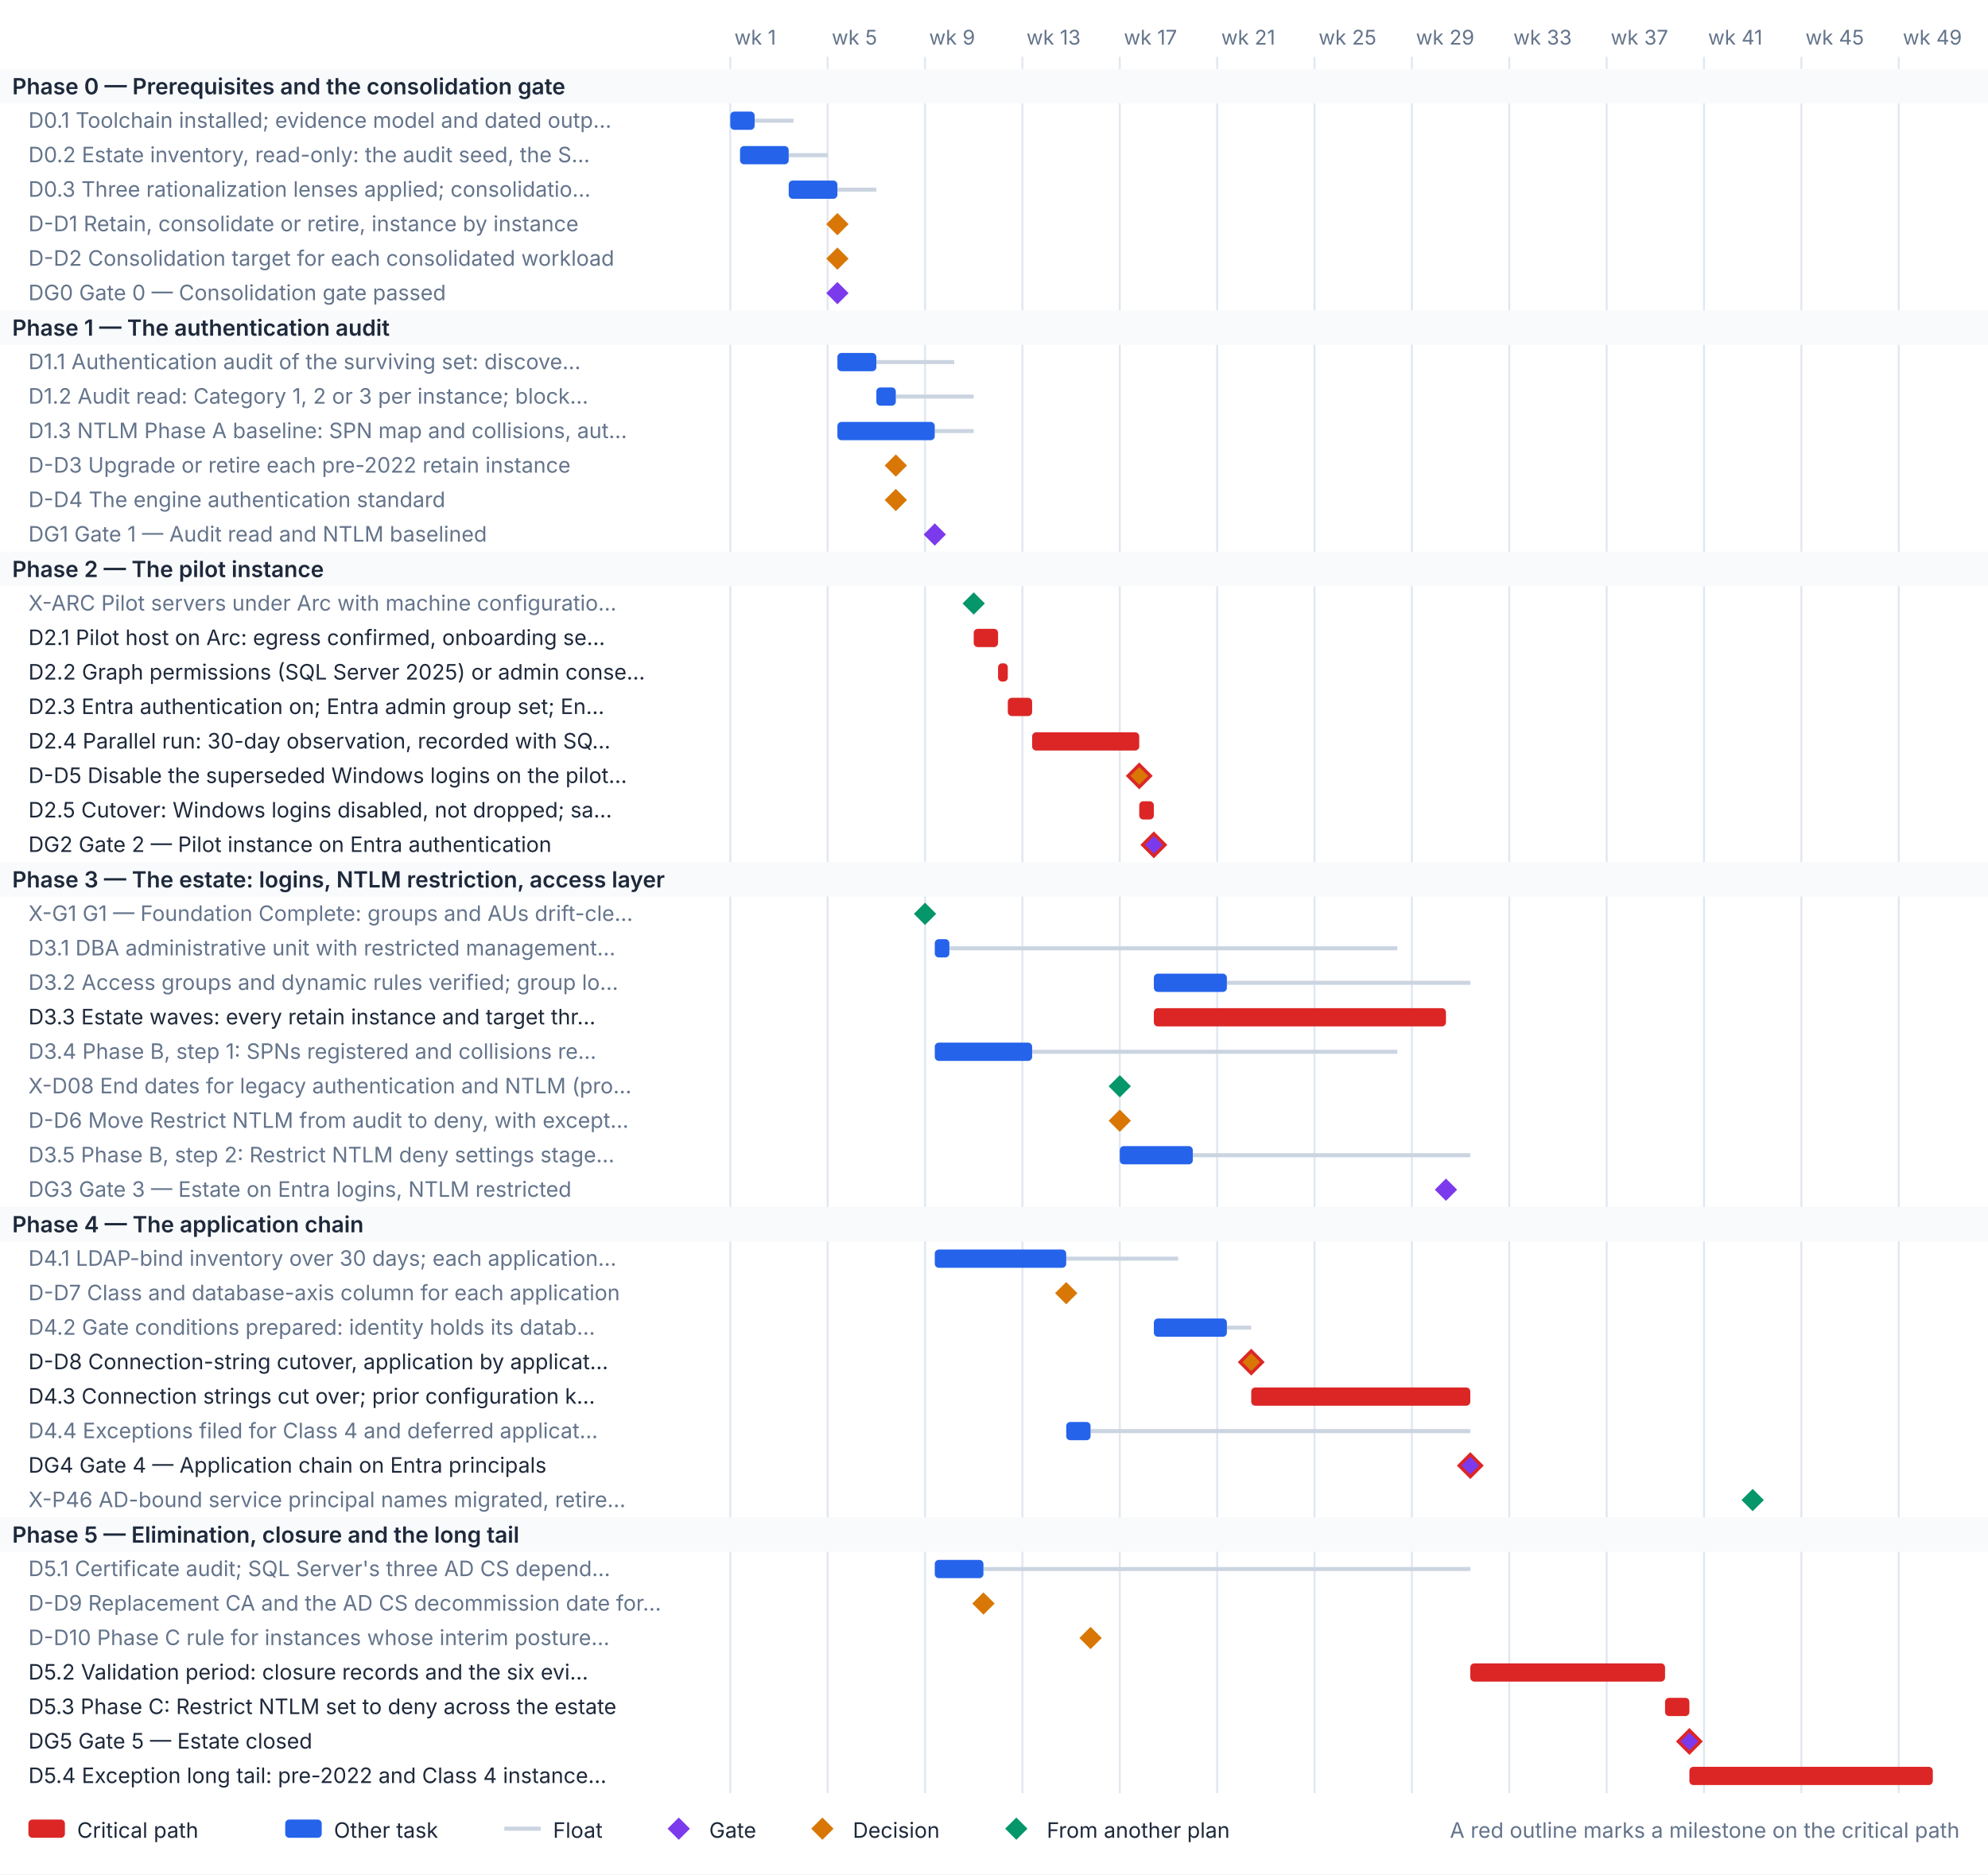
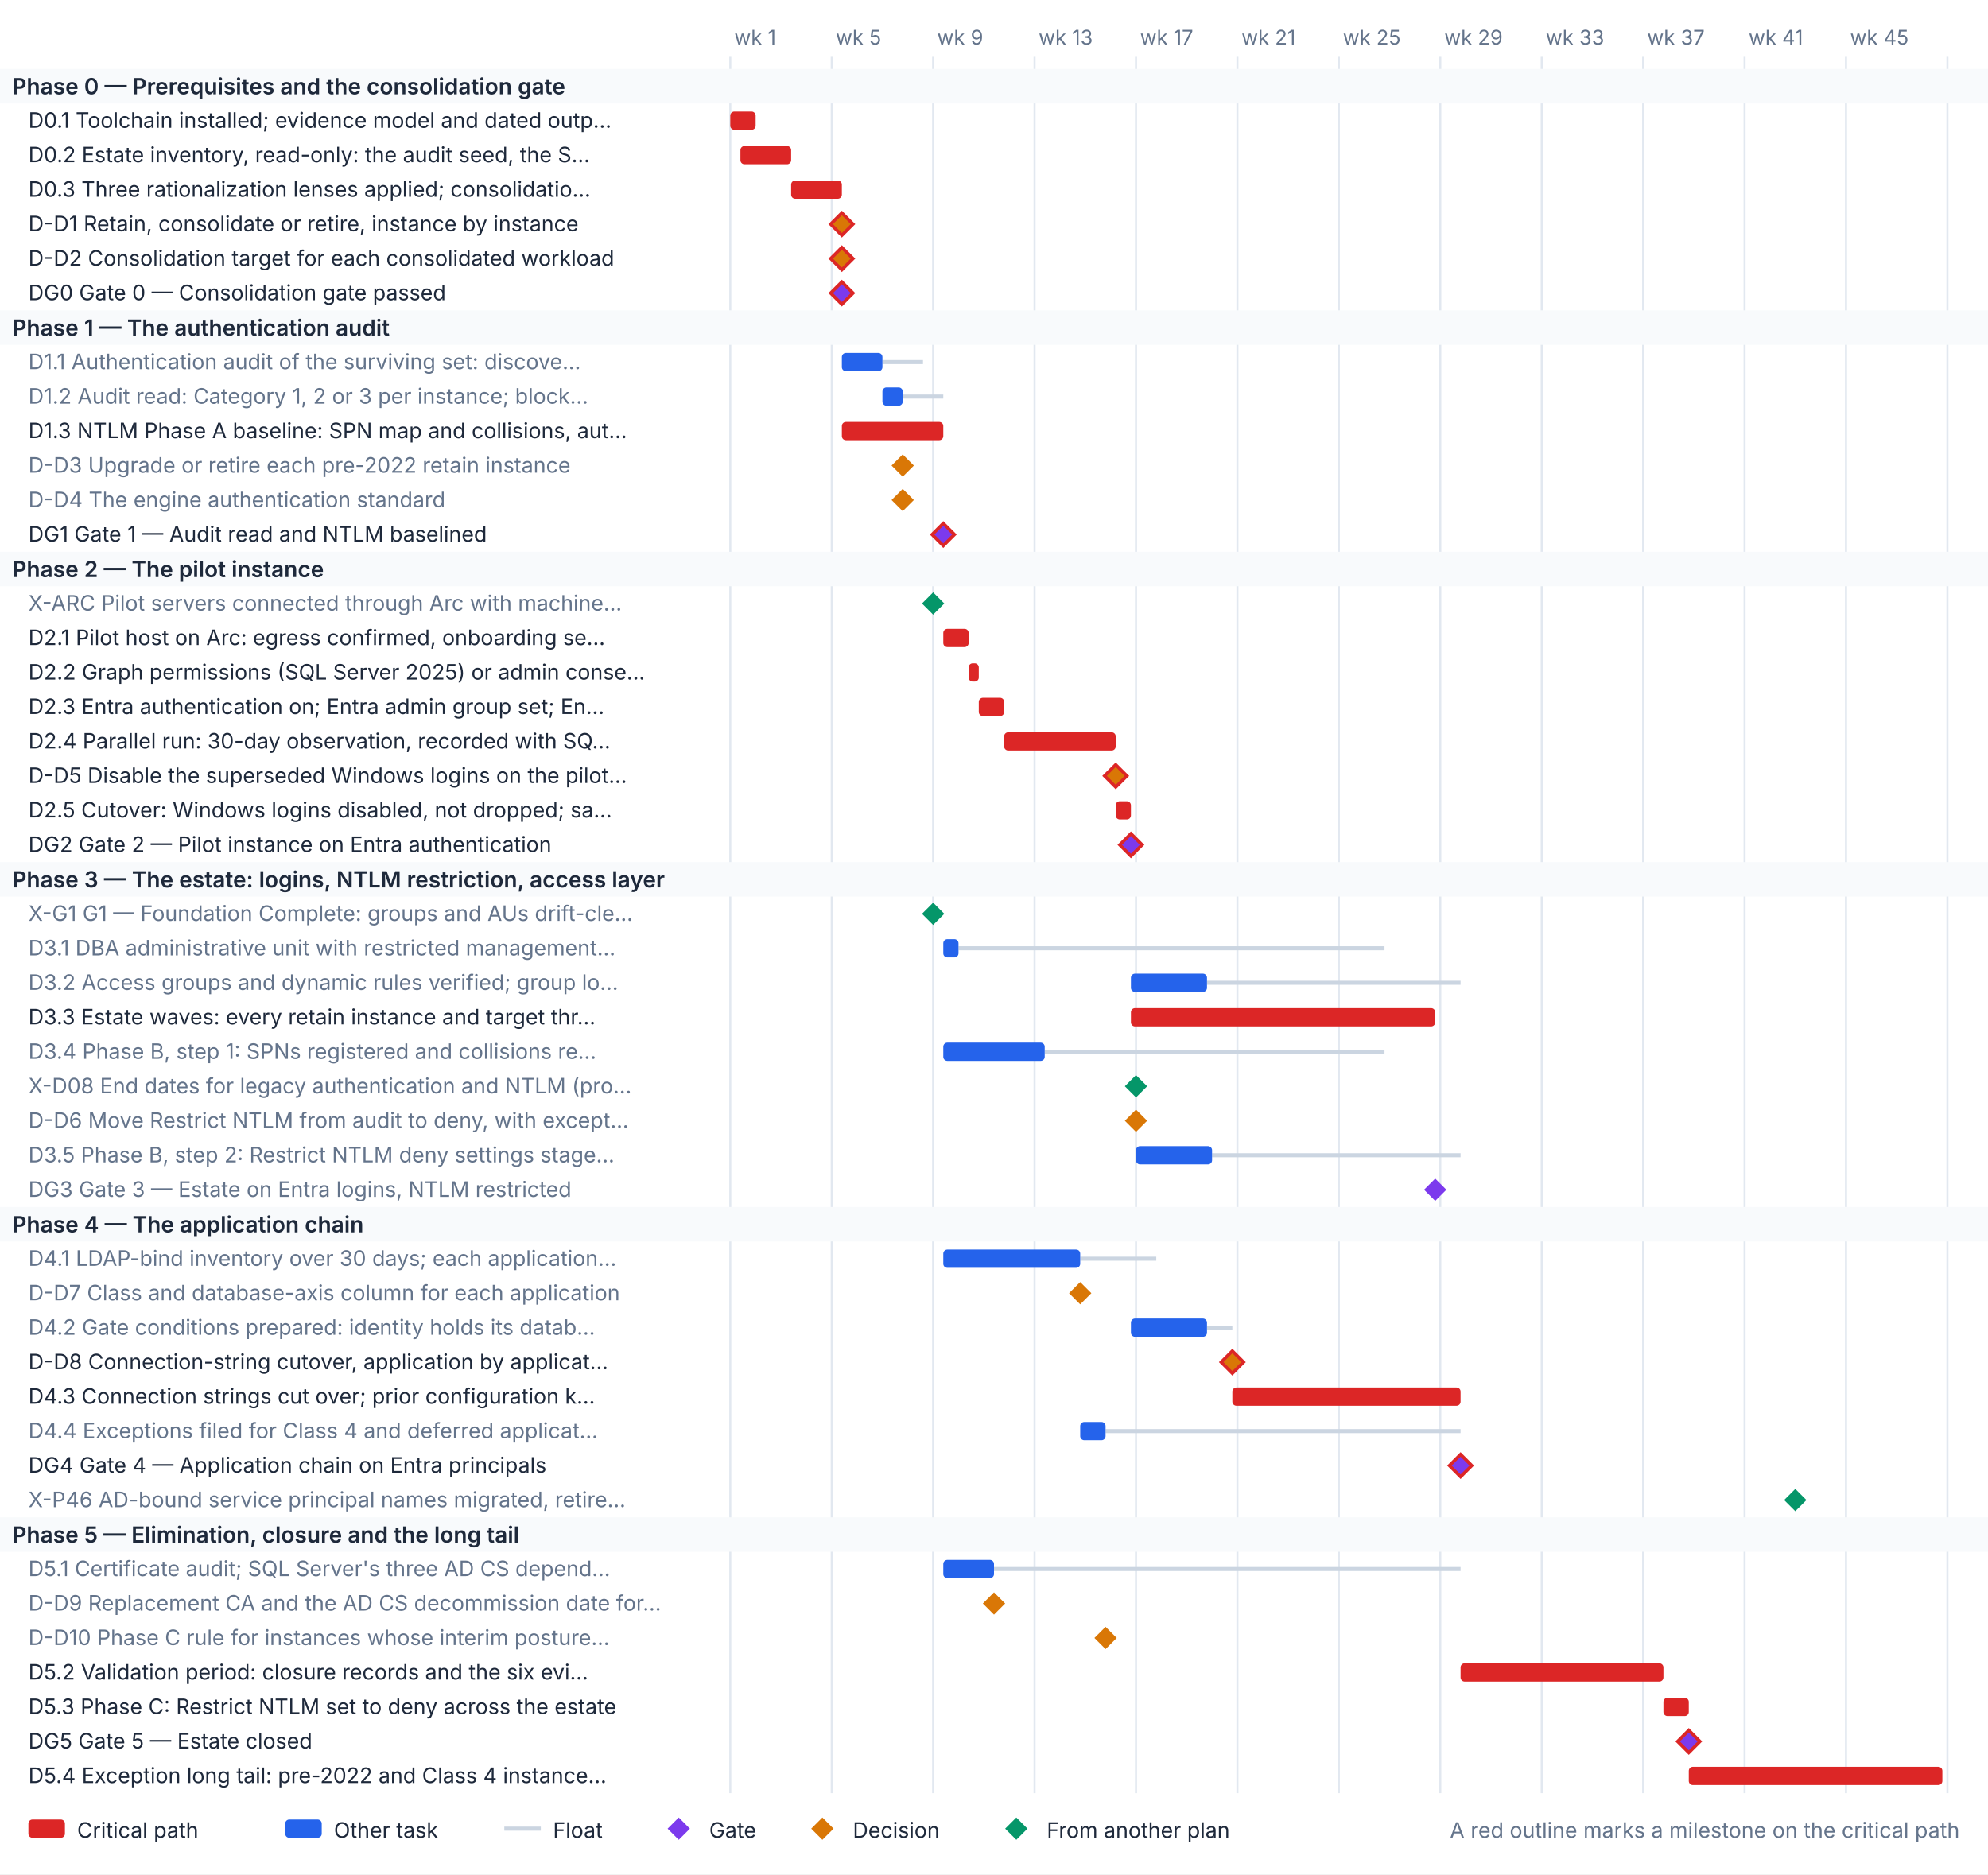
<svg xmlns="http://www.w3.org/2000/svg" width="980" height="924" viewBox="0 0 980 924" role="img" aria-labelledby="t d" font-family="Inter, 'DM Sans', Arial, sans-serif">
  <rect width="980" height="924" fill="#ffffff" />
  <line x1="360.0" y1="28" x2="360.0" y2="884" stroke="#e2e8f0" stroke-width="1" />
  <text x="362.0" y="22" font-size="10" fill="#64748b">wk 1</text>
-   <line x1="408.0" y1="28" x2="408.0" y2="884" stroke="#e2e8f0" stroke-width="1" />
-   <text x="410.0" y="22" font-size="10" fill="#64748b">wk 5</text>
-   <line x1="456.0" y1="28" x2="456.0" y2="884" stroke="#e2e8f0" stroke-width="1" />
-   <text x="458.0" y="22" font-size="10" fill="#64748b">wk 9</text>
-   <line x1="504.0" y1="28" x2="504.0" y2="884" stroke="#e2e8f0" stroke-width="1" />
-   <text x="506.0" y="22" font-size="10" fill="#64748b">wk 13</text>
-   <line x1="552.0" y1="28" x2="552.0" y2="884" stroke="#e2e8f0" stroke-width="1" />
-   <text x="554.0" y="22" font-size="10" fill="#64748b">wk 17</text>
-   <line x1="600.0" y1="28" x2="600.0" y2="884" stroke="#e2e8f0" stroke-width="1" />
-   <text x="602.0" y="22" font-size="10" fill="#64748b">wk 21</text>
-   <line x1="648.0" y1="28" x2="648.0" y2="884" stroke="#e2e8f0" stroke-width="1" />
-   <text x="650.0" y="22" font-size="10" fill="#64748b">wk 25</text>
-   <line x1="696.0" y1="28" x2="696.0" y2="884" stroke="#e2e8f0" stroke-width="1" />
-   <text x="698.0" y="22" font-size="10" fill="#64748b">wk 29</text>
-   <line x1="744.0" y1="28" x2="744.0" y2="884" stroke="#e2e8f0" stroke-width="1" />
-   <text x="746.0" y="22" font-size="10" fill="#64748b">wk 33</text>
-   <line x1="792.0" y1="28" x2="792.0" y2="884" stroke="#e2e8f0" stroke-width="1" />
-   <text x="794.0" y="22" font-size="10" fill="#64748b">wk 37</text>
-   <line x1="840.0" y1="28" x2="840.0" y2="884" stroke="#e2e8f0" stroke-width="1" />
-   <text x="842.0" y="22" font-size="10" fill="#64748b">wk 41</text>
-   <line x1="888.0" y1="28" x2="888.0" y2="884" stroke="#e2e8f0" stroke-width="1" />
-   <text x="890.0" y="22" font-size="10" fill="#64748b">wk 45</text>
-   <line x1="936.0" y1="28" x2="936.0" y2="884" stroke="#e2e8f0" stroke-width="1" />
-   <text x="938.0" y="22" font-size="10" fill="#64748b">wk 49</text>
+   <line x1="410.0" y1="28" x2="410.0" y2="884" stroke="#e2e8f0" stroke-width="1" />
+   <text x="412.0" y="22" font-size="10" fill="#64748b">wk 5</text>
+   <line x1="460.0" y1="28" x2="460.0" y2="884" stroke="#e2e8f0" stroke-width="1" />
+   <text x="462.0" y="22" font-size="10" fill="#64748b">wk 9</text>
+   <line x1="510.0" y1="28" x2="510.0" y2="884" stroke="#e2e8f0" stroke-width="1" />
+   <text x="512.0" y="22" font-size="10" fill="#64748b">wk 13</text>
+   <line x1="560.0" y1="28" x2="560.0" y2="884" stroke="#e2e8f0" stroke-width="1" />
+   <text x="562.0" y="22" font-size="10" fill="#64748b">wk 17</text>
+   <line x1="610.0" y1="28" x2="610.0" y2="884" stroke="#e2e8f0" stroke-width="1" />
+   <text x="612.0" y="22" font-size="10" fill="#64748b">wk 21</text>
+   <line x1="660.0" y1="28" x2="660.0" y2="884" stroke="#e2e8f0" stroke-width="1" />
+   <text x="662.0" y="22" font-size="10" fill="#64748b">wk 25</text>
+   <line x1="710.0" y1="28" x2="710.0" y2="884" stroke="#e2e8f0" stroke-width="1" />
+   <text x="712.0" y="22" font-size="10" fill="#64748b">wk 29</text>
+   <line x1="760.0" y1="28" x2="760.0" y2="884" stroke="#e2e8f0" stroke-width="1" />
+   <text x="762.0" y="22" font-size="10" fill="#64748b">wk 33</text>
+   <line x1="810.0" y1="28" x2="810.0" y2="884" stroke="#e2e8f0" stroke-width="1" />
+   <text x="812.0" y="22" font-size="10" fill="#64748b">wk 37</text>
+   <line x1="860.0" y1="28" x2="860.0" y2="884" stroke="#e2e8f0" stroke-width="1" />
+   <text x="862.0" y="22" font-size="10" fill="#64748b">wk 41</text>
+   <line x1="910.0" y1="28" x2="910.0" y2="884" stroke="#e2e8f0" stroke-width="1" />
+   <text x="912.0" y="22" font-size="10" fill="#64748b">wk 45</text>
+   <line x1="960.0" y1="28" x2="960.0" y2="884" stroke="#e2e8f0" stroke-width="1" />
  <rect x="0" y="34" width="980" height="17" fill="#f8fafc" />
  <text x="6" y="46.5" font-size="11" font-weight="600" fill="#1e293b">Phase 0 — Prerequisites and the consolidation gate</text>
-   <text x="14" y="63" font-size="10.5" fill="#64748b">D0.1  Toolchain installed; evidence model and dated outp…</text>
-   <line x1="372.0" y1="59.5" x2="391.2" y2="59.5" stroke="#cbd5e1" stroke-width="2" />
-   <rect x="360.0" y="55" width="12.0" height="9" rx="2" fill="#2563EB" />
-   <text x="14" y="80" font-size="10.5" fill="#64748b">D0.2  Estate inventory, read-only: the audit seed, the S…</text>
-   <line x1="388.8" y1="76.5" x2="408.0" y2="76.5" stroke="#cbd5e1" stroke-width="2" />
-   <rect x="364.8" y="72" width="24.0" height="9" rx="2" fill="#2563EB" />
-   <text x="14" y="97" font-size="10.5" fill="#64748b">D0.3  Three rationalization lenses applied; consolidatio…</text>
-   <line x1="412.8" y1="93.5" x2="432.0" y2="93.5" stroke="#cbd5e1" stroke-width="2" />
-   <rect x="388.8" y="89" width="24.0" height="9" rx="2" fill="#2563EB" />
-   <text x="14" y="114" font-size="10.5" fill="#64748b">D-D1  Retain, consolidate or retire, instance by instance</text>
-   <path d="M412.8 105.0 L418.3 110.5 L412.8 116.0 L407.3 110.5 Z" fill="#D97706" />
-   <text x="14" y="131" font-size="10.5" fill="#64748b">D-D2  Consolidation target for each consolidated workload</text>
-   <path d="M412.8 122.0 L418.3 127.5 L412.8 133.0 L407.3 127.5 Z" fill="#D97706" />
-   <text x="14" y="148" font-size="10.5" fill="#64748b">DG0  Gate 0 — Consolidation gate passed</text>
-   <path d="M412.8 139.0 L418.3 144.5 L412.8 150.0 L407.3 144.5 Z" fill="#7C3AED" />
+   <text x="14" y="63" font-size="10.5" fill="#1e293b">D0.1  Toolchain installed; evidence model and dated outp…</text>
+   <rect x="360.0" y="55" width="12.5" height="9" rx="2" fill="#DC2626" />
+   <text x="14" y="80" font-size="10.5" fill="#1e293b">D0.2  Estate inventory, read-only: the audit seed, the S…</text>
+   <rect x="365.0" y="72" width="25.0" height="9" rx="2" fill="#DC2626" />
+   <text x="14" y="97" font-size="10.5" fill="#1e293b">D0.3  Three rationalization lenses applied; consolidatio…</text>
+   <rect x="390.0" y="89" width="25.0" height="9" rx="2" fill="#DC2626" />
+   <text x="14" y="114" font-size="10.5" fill="#1e293b">D-D1  Retain, consolidate or retire, instance by instance</text>
+   <path d="M415.0 105.0 L420.5 110.5 L415.0 116.0 L409.5 110.5 Z" fill="#D97706" stroke="#DC2626" stroke-width="1.6" />
+   <text x="14" y="131" font-size="10.5" fill="#1e293b">D-D2  Consolidation target for each consolidated workload</text>
+   <path d="M415.0 122.0 L420.5 127.5 L415.0 133.0 L409.5 127.5 Z" fill="#D97706" stroke="#DC2626" stroke-width="1.6" />
+   <text x="14" y="148" font-size="10.5" fill="#1e293b">DG0  Gate 0 — Consolidation gate passed</text>
+   <path d="M415.0 139.0 L420.5 144.5 L415.0 150.0 L409.5 144.5 Z" fill="#7C3AED" stroke="#DC2626" stroke-width="1.6" />
  <rect x="0" y="153" width="980" height="17" fill="#f8fafc" />
  <text x="6" y="165.5" font-size="11" font-weight="600" fill="#1e293b">Phase 1 — The authentication audit</text>
  <text x="14" y="182" font-size="10.5" fill="#64748b">D1.1  Authentication audit of the surviving set: discove…</text>
-   <line x1="432.0" y1="178.5" x2="470.4" y2="178.5" stroke="#cbd5e1" stroke-width="2" />
-   <rect x="412.8" y="174" width="19.2" height="9" rx="2" fill="#2563EB" />
+   <line x1="435.0" y1="178.5" x2="455.0" y2="178.5" stroke="#cbd5e1" stroke-width="2" />
+   <rect x="415.0" y="174" width="20.0" height="9" rx="2" fill="#2563EB" />
  <text x="14" y="199" font-size="10.5" fill="#64748b">D1.2  Audit read: Category 1, 2 or 3 per instance; block…</text>
-   <line x1="441.6" y1="195.5" x2="480.0" y2="195.5" stroke="#cbd5e1" stroke-width="2" />
-   <rect x="432.0" y="191" width="9.6" height="9" rx="2" fill="#2563EB" />
-   <text x="14" y="216" font-size="10.5" fill="#64748b">D1.3  NTLM Phase A baseline: SPN map and collisions, aut…</text>
-   <line x1="460.8" y1="212.5" x2="480.0" y2="212.5" stroke="#cbd5e1" stroke-width="2" />
-   <rect x="412.8" y="208" width="48.0" height="9" rx="2" fill="#2563EB" />
+   <line x1="445.0" y1="195.5" x2="465.0" y2="195.5" stroke="#cbd5e1" stroke-width="2" />
+   <rect x="435.0" y="191" width="10.0" height="9" rx="2" fill="#2563EB" />
+   <text x="14" y="216" font-size="10.5" fill="#1e293b">D1.3  NTLM Phase A baseline: SPN map and collisions, aut…</text>
+   <rect x="415.0" y="208" width="50.0" height="9" rx="2" fill="#DC2626" />
  <text x="14" y="233" font-size="10.5" fill="#64748b">D-D3  Upgrade or retire each pre-2022 retain instance</text>
-   <path d="M441.6 224.0 L447.1 229.5 L441.6 235.0 L436.1 229.5 Z" fill="#D97706" />
+   <path d="M445.0 224.0 L450.5 229.5 L445.0 235.0 L439.5 229.5 Z" fill="#D97706" />
  <text x="14" y="250" font-size="10.5" fill="#64748b">D-D4  The engine authentication standard</text>
-   <path d="M441.6 241.0 L447.1 246.5 L441.6 252.0 L436.1 246.5 Z" fill="#D97706" />
-   <text x="14" y="267" font-size="10.5" fill="#64748b">DG1  Gate 1 — Audit read and NTLM baselined</text>
-   <path d="M460.8 258.0 L466.3 263.5 L460.8 269.0 L455.3 263.5 Z" fill="#7C3AED" />
+   <path d="M445.0 241.0 L450.5 246.5 L445.0 252.0 L439.5 246.5 Z" fill="#D97706" />
+   <text x="14" y="267" font-size="10.5" fill="#1e293b">DG1  Gate 1 — Audit read and NTLM baselined</text>
+   <path d="M465.0 258.0 L470.5 263.5 L465.0 269.0 L459.5 263.5 Z" fill="#7C3AED" stroke="#DC2626" stroke-width="1.6" />
  <rect x="0" y="272" width="980" height="17" fill="#f8fafc" />
  <text x="6" y="284.5" font-size="11" font-weight="600" fill="#1e293b">Phase 2 — The pilot instance</text>
-   <text x="14" y="301" font-size="10.5" fill="#64748b">X-ARC  Pilot servers under Arc with machine configuratio…</text>
-   <path d="M480.0 292.0 L485.5 297.5 L480.0 303.0 L474.5 297.5 Z" fill="#059669" />
+   <text x="14" y="301" font-size="10.5" fill="#64748b">X-ARC  Pilot servers connected through Arc with machine…</text>
+   <path d="M460.0 292.0 L465.5 297.5 L460.0 303.0 L454.5 297.5 Z" fill="#059669" />
  <text x="14" y="318" font-size="10.5" fill="#1e293b">D2.1  Pilot host on Arc: egress confirmed, onboarding se…</text>
-   <rect x="480.0" y="310" width="12.0" height="9" rx="2" fill="#DC2626" />
+   <rect x="465.0" y="310" width="12.5" height="9" rx="2" fill="#DC2626" />
  <text x="14" y="335" font-size="10.5" fill="#1e293b">D2.2  Graph permissions (SQL Server 2025) or admin conse…</text>
-   <rect x="492.0" y="327" width="4.8" height="9" rx="2" fill="#DC2626" />
+   <rect x="477.5" y="327" width="5.0" height="9" rx="2" fill="#DC2626" />
  <text x="14" y="352" font-size="10.5" fill="#1e293b">D2.3  Entra authentication on; Entra admin group set; En…</text>
-   <rect x="496.8" y="344" width="12.0" height="9" rx="2" fill="#DC2626" />
+   <rect x="482.5" y="344" width="12.5" height="9" rx="2" fill="#DC2626" />
  <text x="14" y="369" font-size="10.5" fill="#1e293b">D2.4  Parallel run: 30-day observation, recorded with SQ…</text>
-   <rect x="508.8" y="361" width="52.8" height="9" rx="2" fill="#DC2626" />
+   <rect x="495.0" y="361" width="55.0" height="9" rx="2" fill="#DC2626" />
  <text x="14" y="386" font-size="10.5" fill="#1e293b">D-D5  Disable the superseded Windows logins on the pilot…</text>
-   <path d="M561.6 377.0 L567.1 382.5 L561.6 388.0 L556.1 382.5 Z" fill="#D97706" stroke="#DC2626" stroke-width="1.6" />
+   <path d="M550.0 377.0 L555.5 382.5 L550.0 388.0 L544.5 382.5 Z" fill="#D97706" stroke="#DC2626" stroke-width="1.6" />
  <text x="14" y="403" font-size="10.5" fill="#1e293b">D2.5  Cutover: Windows logins disabled, not dropped; sa…</text>
-   <rect x="561.6" y="395" width="7.2" height="9" rx="2" fill="#DC2626" />
+   <rect x="550.0" y="395" width="7.5" height="9" rx="2" fill="#DC2626" />
  <text x="14" y="420" font-size="10.5" fill="#1e293b">DG2  Gate 2 — Pilot instance on Entra authentication</text>
-   <path d="M568.8 411.0 L574.3 416.5 L568.8 422.0 L563.3 416.5 Z" fill="#7C3AED" stroke="#DC2626" stroke-width="1.6" />
+   <path d="M557.5 411.0 L563.0 416.5 L557.5 422.0 L552.0 416.5 Z" fill="#7C3AED" stroke="#DC2626" stroke-width="1.6" />
  <rect x="0" y="425" width="980" height="17" fill="#f8fafc" />
  <text x="6" y="437.5" font-size="11" font-weight="600" fill="#1e293b">Phase 3 — The estate: logins, NTLM restriction, access layer</text>
  <text x="14" y="454" font-size="10.5" fill="#64748b">X-G1  G1 — Foundation Complete: groups and AUs drift-cle…</text>
-   <path d="M456.0 445.0 L461.5 450.5 L456.0 456.0 L450.5 450.5 Z" fill="#059669" />
+   <path d="M460.0 445.0 L465.5 450.5 L460.0 456.0 L454.5 450.5 Z" fill="#059669" />
  <text x="14" y="471" font-size="10.5" fill="#64748b">D3.1  DBA administrative unit with restricted management…</text>
-   <line x1="468.0" y1="467.5" x2="688.8" y2="467.5" stroke="#cbd5e1" stroke-width="2" />
-   <rect x="460.8" y="463" width="7.2" height="9" rx="2" fill="#2563EB" />
+   <line x1="472.5" y1="467.5" x2="682.5" y2="467.5" stroke="#cbd5e1" stroke-width="2" />
+   <rect x="465.0" y="463" width="7.5" height="9" rx="2" fill="#2563EB" />
  <text x="14" y="488" font-size="10.5" fill="#64748b">D3.2  Access groups and dynamic rules verified; group lo…</text>
-   <line x1="604.8" y1="484.5" x2="724.8" y2="484.5" stroke="#cbd5e1" stroke-width="2" />
-   <rect x="568.8" y="480" width="36.0" height="9" rx="2" fill="#2563EB" />
+   <line x1="595.0" y1="484.5" x2="720.0" y2="484.5" stroke="#cbd5e1" stroke-width="2" />
+   <rect x="557.5" y="480" width="37.5" height="9" rx="2" fill="#2563EB" />
  <text x="14" y="505" font-size="10.5" fill="#1e293b">D3.3  Estate waves: every retain instance and target thr…</text>
-   <rect x="568.8" y="497" width="144.0" height="9" rx="2" fill="#DC2626" />
+   <rect x="557.5" y="497" width="150.0" height="9" rx="2" fill="#DC2626" />
  <text x="14" y="522" font-size="10.5" fill="#64748b">D3.4  Phase B, step 1: SPNs registered and collisions re…</text>
-   <line x1="508.8" y1="518.5" x2="688.8" y2="518.5" stroke="#cbd5e1" stroke-width="2" />
-   <rect x="460.8" y="514" width="48.0" height="9" rx="2" fill="#2563EB" />
+   <line x1="515.0" y1="518.5" x2="682.5" y2="518.5" stroke="#cbd5e1" stroke-width="2" />
+   <rect x="465.0" y="514" width="50.0" height="9" rx="2" fill="#2563EB" />
  <text x="14" y="539" font-size="10.5" fill="#64748b">X-D08  End dates for legacy authentication and NTLM (pro…</text>
-   <path d="M552.0 530.0 L557.5 535.5 L552.0 541.0 L546.5 535.5 Z" fill="#059669" />
+   <path d="M560.0 530.0 L565.5 535.5 L560.0 541.0 L554.5 535.5 Z" fill="#059669" />
  <text x="14" y="556" font-size="10.5" fill="#64748b">D-D6  Move Restrict NTLM from audit to deny, with except…</text>
-   <path d="M552.0 547.0 L557.5 552.5 L552.0 558.0 L546.5 552.5 Z" fill="#D97706" />
+   <path d="M560.0 547.0 L565.5 552.5 L560.0 558.0 L554.5 552.5 Z" fill="#D97706" />
  <text x="14" y="573" font-size="10.5" fill="#64748b">D3.5  Phase B, step 2: Restrict NTLM deny settings stage…</text>
-   <line x1="588.0" y1="569.5" x2="724.8" y2="569.5" stroke="#cbd5e1" stroke-width="2" />
-   <rect x="552.0" y="565" width="36.0" height="9" rx="2" fill="#2563EB" />
+   <line x1="597.5" y1="569.5" x2="720.0" y2="569.5" stroke="#cbd5e1" stroke-width="2" />
+   <rect x="560.0" y="565" width="37.5" height="9" rx="2" fill="#2563EB" />
  <text x="14" y="590" font-size="10.5" fill="#64748b">DG3  Gate 3 — Estate on Entra logins, NTLM restricted</text>
-   <path d="M712.8 581.0 L718.3 586.5 L712.8 592.0 L707.3 586.5 Z" fill="#7C3AED" />
+   <path d="M707.5 581.0 L713.0 586.5 L707.5 592.0 L702.0 586.5 Z" fill="#7C3AED" />
  <rect x="0" y="595" width="980" height="17" fill="#f8fafc" />
  <text x="6" y="607.5" font-size="11" font-weight="600" fill="#1e293b">Phase 4 — The application chain</text>
  <text x="14" y="624" font-size="10.5" fill="#64748b">D4.1  LDAP-bind inventory over 30 days; each application…</text>
-   <line x1="525.6" y1="620.5" x2="580.8" y2="620.5" stroke="#cbd5e1" stroke-width="2" />
-   <rect x="460.8" y="616" width="64.8" height="9" rx="2" fill="#2563EB" />
+   <line x1="532.5" y1="620.5" x2="570.0" y2="620.5" stroke="#cbd5e1" stroke-width="2" />
+   <rect x="465.0" y="616" width="67.5" height="9" rx="2" fill="#2563EB" />
  <text x="14" y="641" font-size="10.5" fill="#64748b">D-D7  Class and database-axis column for each application</text>
-   <path d="M525.6 632.0 L531.1 637.5 L525.6 643.0 L520.1 637.5 Z" fill="#D97706" />
+   <path d="M532.5 632.0 L538.0 637.5 L532.5 643.0 L527.0 637.5 Z" fill="#D97706" />
  <text x="14" y="658" font-size="10.5" fill="#64748b">D4.2  Gate conditions prepared: identity holds its datab…</text>
-   <line x1="604.8" y1="654.5" x2="616.8" y2="654.5" stroke="#cbd5e1" stroke-width="2" />
-   <rect x="568.8" y="650" width="36.0" height="9" rx="2" fill="#2563EB" />
+   <line x1="595.0" y1="654.5" x2="607.5" y2="654.5" stroke="#cbd5e1" stroke-width="2" />
+   <rect x="557.5" y="650" width="37.5" height="9" rx="2" fill="#2563EB" />
  <text x="14" y="675" font-size="10.5" fill="#1e293b">D-D8  Connection-string cutover, application by applicat…</text>
-   <path d="M616.8 666.0 L622.3 671.5 L616.8 677.0 L611.3 671.5 Z" fill="#D97706" stroke="#DC2626" stroke-width="1.6" />
+   <path d="M607.5 666.0 L613.0 671.5 L607.5 677.0 L602.0 671.5 Z" fill="#D97706" stroke="#DC2626" stroke-width="1.6" />
  <text x="14" y="692" font-size="10.5" fill="#1e293b">D4.3  Connection strings cut over; prior configuration k…</text>
-   <rect x="616.8" y="684" width="108.0" height="9" rx="2" fill="#DC2626" />
+   <rect x="607.5" y="684" width="112.5" height="9" rx="2" fill="#DC2626" />
  <text x="14" y="709" font-size="10.5" fill="#64748b">D4.4  Exceptions filed for Class 4 and deferred applicat…</text>
-   <line x1="537.6" y1="705.5" x2="724.8" y2="705.5" stroke="#cbd5e1" stroke-width="2" />
-   <rect x="525.6" y="701" width="12.0" height="9" rx="2" fill="#2563EB" />
+   <line x1="545.0" y1="705.5" x2="720.0" y2="705.5" stroke="#cbd5e1" stroke-width="2" />
+   <rect x="532.5" y="701" width="12.5" height="9" rx="2" fill="#2563EB" />
  <text x="14" y="726" font-size="10.5" fill="#1e293b">DG4  Gate 4 — Application chain on Entra principals</text>
-   <path d="M724.8 717.0 L730.3 722.5 L724.8 728.0 L719.3 722.5 Z" fill="#7C3AED" stroke="#DC2626" stroke-width="1.6" />
+   <path d="M720.0 717.0 L725.5 722.5 L720.0 728.0 L714.5 722.5 Z" fill="#7C3AED" stroke="#DC2626" stroke-width="1.6" />
  <text x="14" y="743" font-size="10.5" fill="#64748b">X-P46  AD-bound service principal names migrated, retire…</text>
-   <path d="M864.0 734.0 L869.5 739.5 L864.0 745.0 L858.5 739.5 Z" fill="#059669" />
+   <path d="M885.0 734.0 L890.5 739.5 L885.0 745.0 L879.5 739.5 Z" fill="#059669" />
  <rect x="0" y="748" width="980" height="17" fill="#f8fafc" />
  <text x="6" y="760.5" font-size="11" font-weight="600" fill="#1e293b">Phase 5 — Elimination, closure and the long tail</text>
  <text x="14" y="777" font-size="10.5" fill="#64748b">D5.1  Certificate audit; SQL Server's three AD CS depend…</text>
-   <line x1="484.8" y1="773.5" x2="724.8" y2="773.5" stroke="#cbd5e1" stroke-width="2" />
-   <rect x="460.8" y="769" width="24.0" height="9" rx="2" fill="#2563EB" />
+   <line x1="490.0" y1="773.5" x2="720.0" y2="773.5" stroke="#cbd5e1" stroke-width="2" />
+   <rect x="465.0" y="769" width="25.0" height="9" rx="2" fill="#2563EB" />
  <text x="14" y="794" font-size="10.5" fill="#64748b">D-D9  Replacement CA and the AD CS decommission date for…</text>
-   <path d="M484.8 785.0 L490.3 790.5 L484.8 796.0 L479.3 790.5 Z" fill="#D97706" />
+   <path d="M490.0 785.0 L495.5 790.5 L490.0 796.0 L484.5 790.5 Z" fill="#D97706" />
  <text x="14" y="811" font-size="10.5" fill="#64748b">D-D10  Phase C rule for instances whose interim posture…</text>
-   <path d="M537.6 802.0 L543.1 807.5 L537.6 813.0 L532.1 807.5 Z" fill="#D97706" />
+   <path d="M545.0 802.0 L550.5 807.5 L545.0 813.0 L539.5 807.5 Z" fill="#D97706" />
  <text x="14" y="828" font-size="10.5" fill="#1e293b">D5.2  Validation period: closure records and the six evi…</text>
-   <rect x="724.8" y="820" width="96.0" height="9" rx="2" fill="#DC2626" />
+   <rect x="720.0" y="820" width="100.0" height="9" rx="2" fill="#DC2626" />
  <text x="14" y="845" font-size="10.5" fill="#1e293b">D5.3  Phase C: Restrict NTLM set to deny across the estate</text>
-   <rect x="820.8" y="837" width="12.0" height="9" rx="2" fill="#DC2626" />
+   <rect x="820.0" y="837" width="12.5" height="9" rx="2" fill="#DC2626" />
  <text x="14" y="862" font-size="10.5" fill="#1e293b">DG5  Gate 5 — Estate closed</text>
-   <path d="M832.8 853.0 L838.3 858.5 L832.8 864.0 L827.3 858.5 Z" fill="#7C3AED" stroke="#DC2626" stroke-width="1.6" />
+   <path d="M832.5 853.0 L838.0 858.5 L832.5 864.0 L827.0 858.5 Z" fill="#7C3AED" stroke="#DC2626" stroke-width="1.6" />
  <text x="14" y="879" font-size="10.5" fill="#1e293b">D5.4  Exception long tail: pre-2022 and Class 4 instance…</text>
-   <rect x="832.8" y="871" width="120.0" height="9" rx="2" fill="#DC2626" />
+   <rect x="832.5" y="871" width="125.0" height="9" rx="2" fill="#DC2626" />
  <rect x="14" y="897" width="18" height="9" rx="2" fill="#DC2626" />
  <text x="38" y="906" font-size="10.5" fill="#1e293b">Critical path</text>
  <rect x="140.6" y="897" width="18" height="9" rx="2" fill="#2563EB" />
  <text x="164.6" y="906" font-size="10.5" fill="#1e293b">Other task</text>
  <line x1="248.6" y1="901.5" x2="266.6" y2="901.5" stroke="#cbd5e1" stroke-width="2" />
  <text x="272.6" y="906" font-size="10.5" fill="#1e293b">Float</text>
  <path d="M334.6 896 L340.1 901.5 L334.6 907 L329.1 901.5 Z" fill="#7C3AED" />
  <text x="349.6" y="906" font-size="10.5" fill="#1e293b">Gate</text>
  <path d="M405.4 896 L410.9 901.5 L405.4 907 L399.9 901.5 Z" fill="#D97706" />
  <text x="420.4" y="906" font-size="10.5" fill="#1e293b">Decision</text>
  <path d="M501.0 896 L506.5 901.5 L501.0 907 L495.5 901.5 Z" fill="#059669" />
  <text x="516.0" y="906" font-size="10.5" fill="#1e293b">From another plan</text>
  <text x="966" y="906" font-size="10.5" fill="#64748b" text-anchor="end">A red outline marks a milestone on the critical path</text>
</svg>
